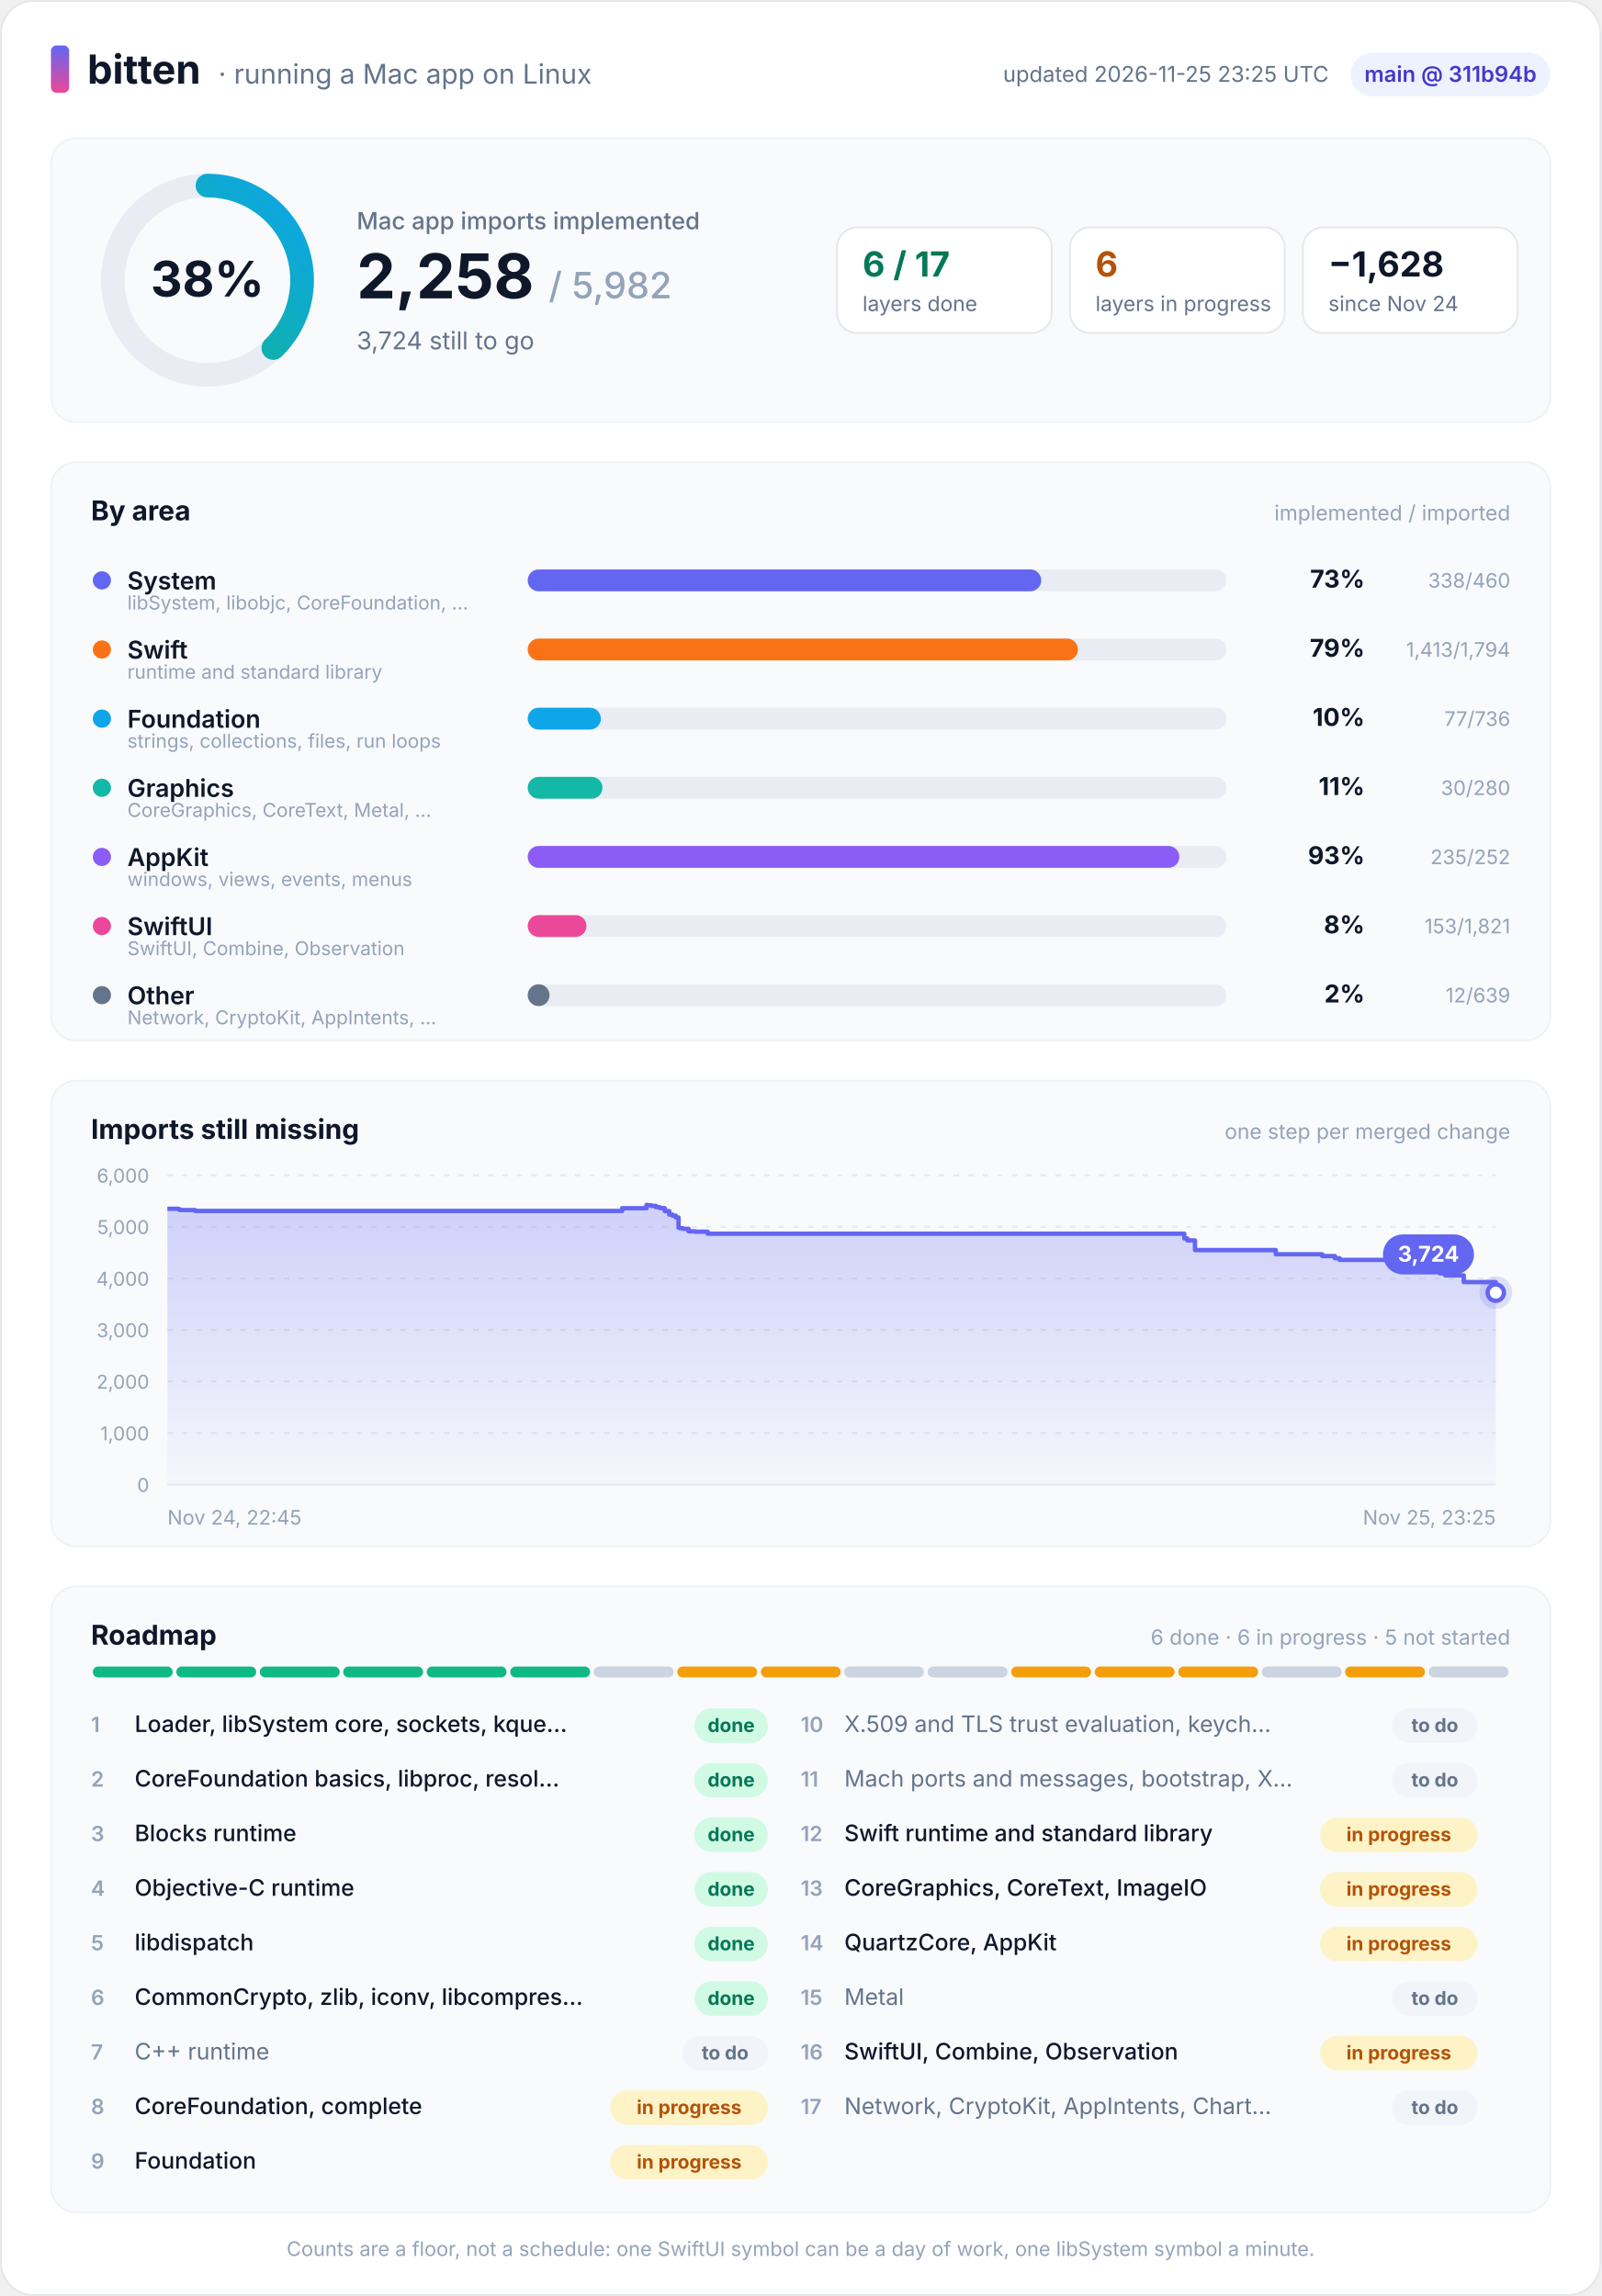
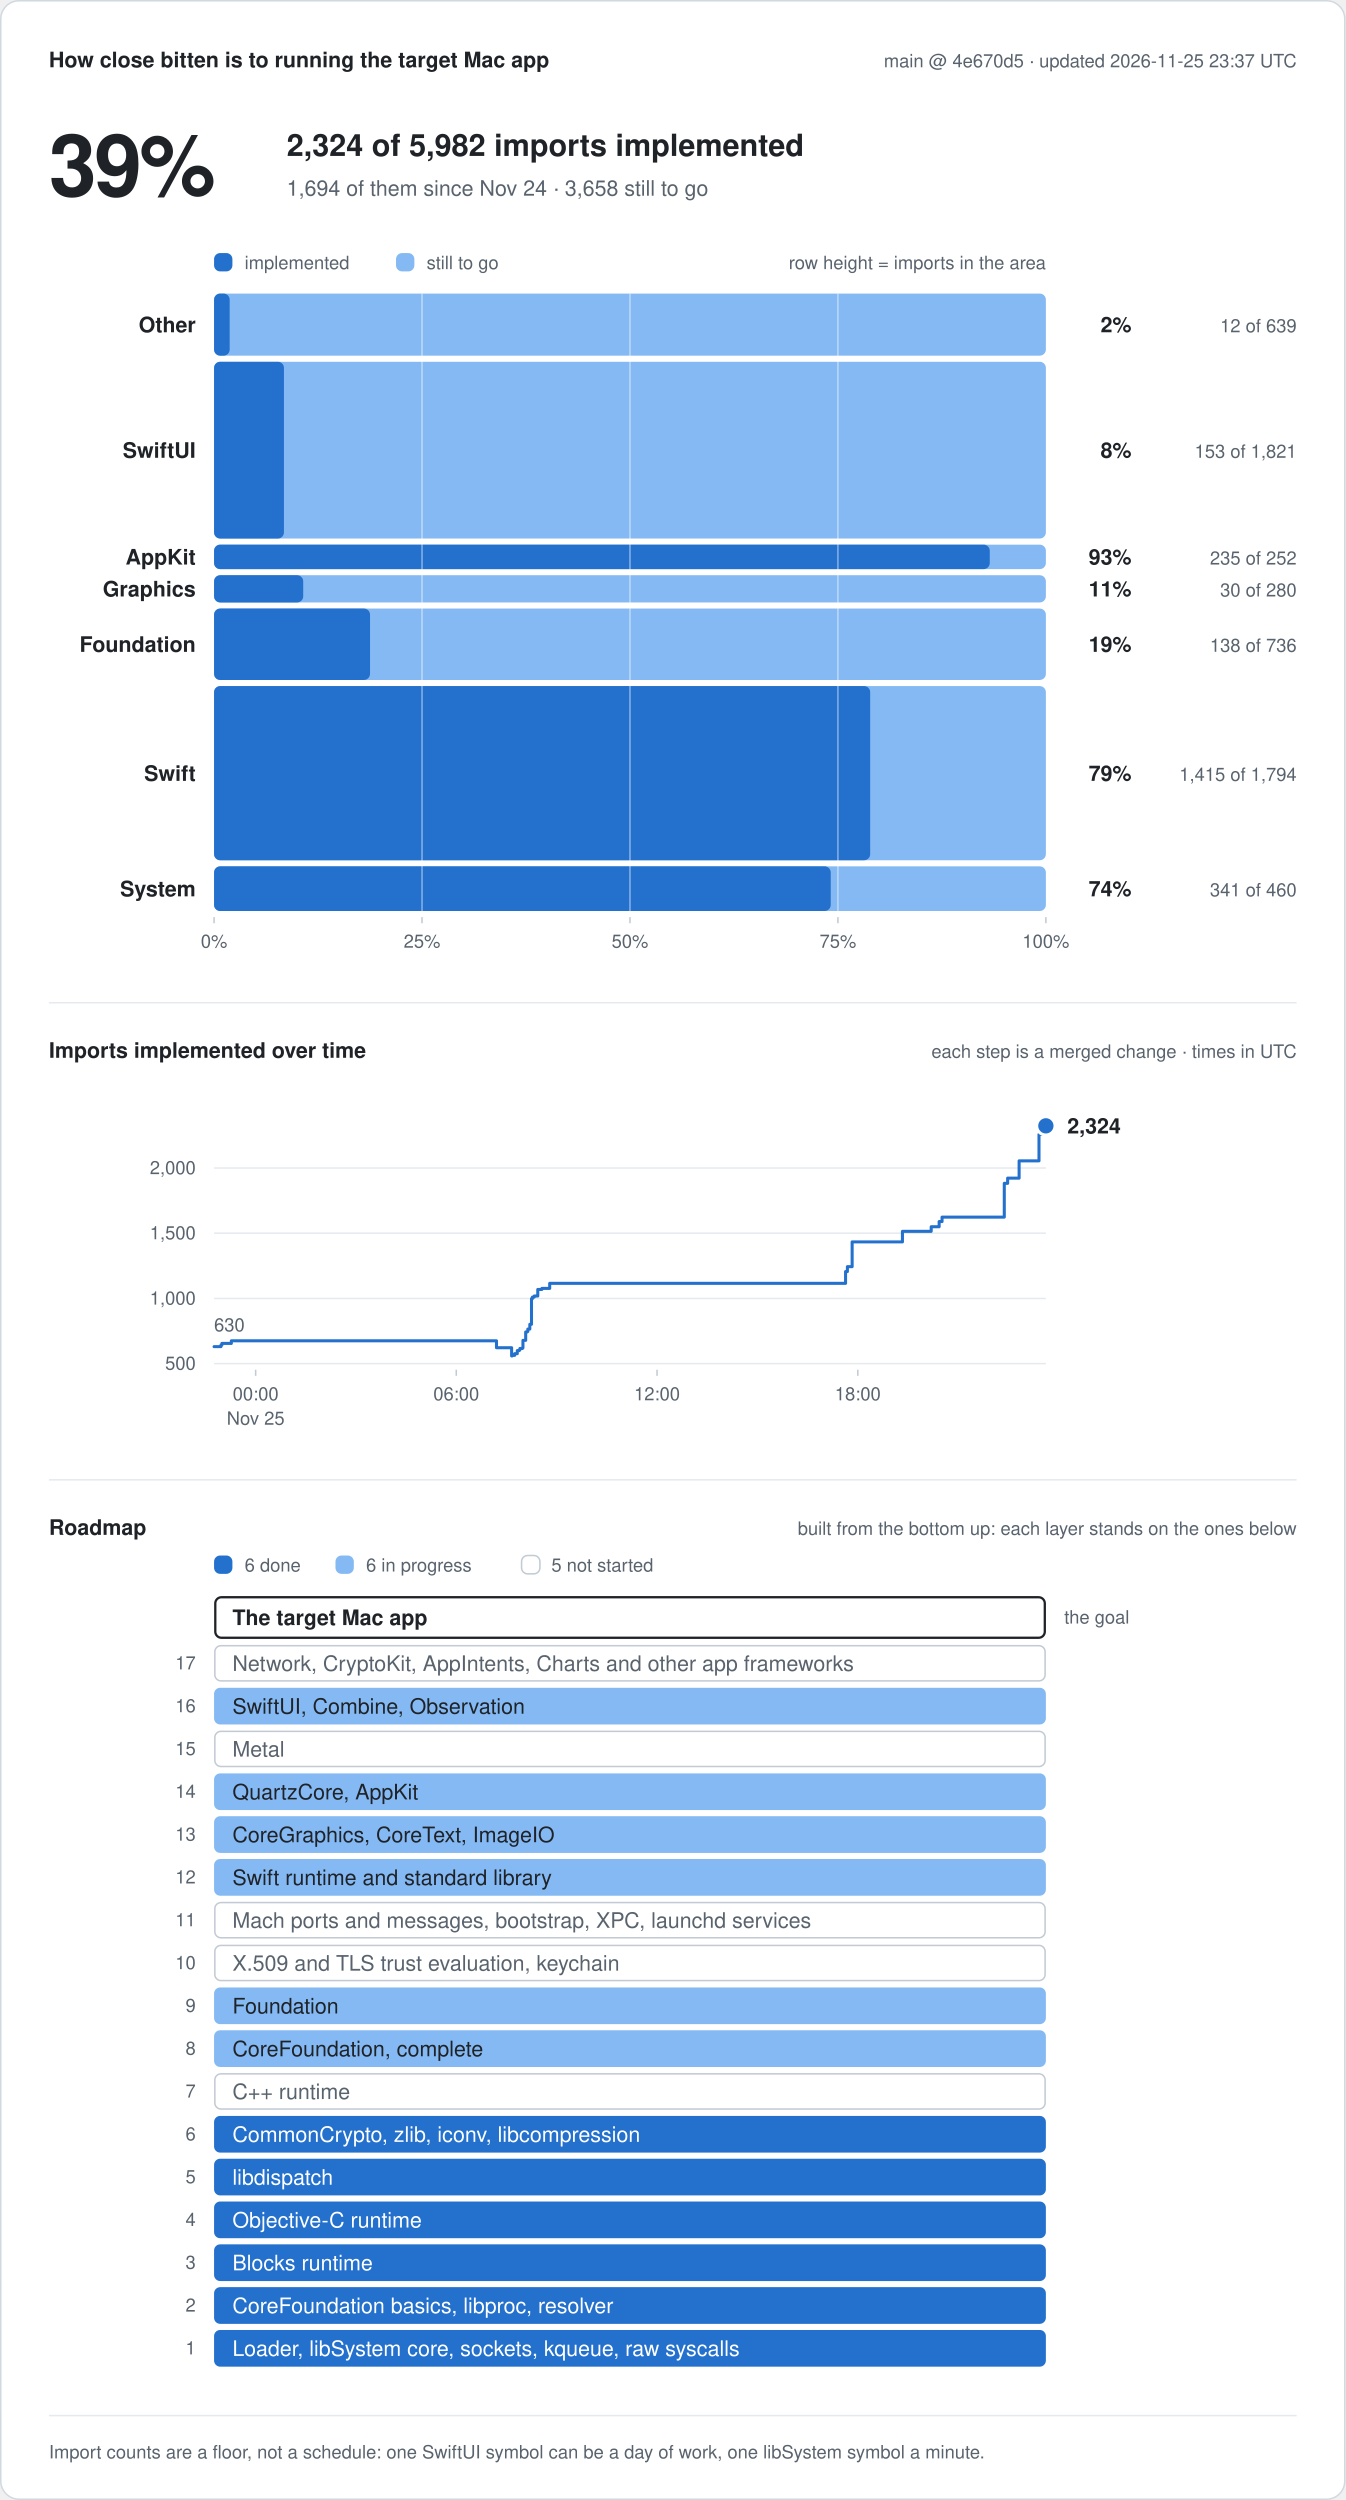
- <svg xmlns="http://www.w3.org/2000/svg" width="880" height="1262" viewBox="0 0 880 1262">
+ <svg xmlns="http://www.w3.org/2000/svg" width="880" height="1635" viewBox="0 0 880 1635" role="img" aria-labelledby="t d">
  <style>
-   .card  { fill: #ffffff; stroke: #e5e7eb; }
-   .panel { fill: #f8fafc; stroke: #eef2f6; }
-   .ink   { fill: #0f172a; }
-   .mute  { fill: #64748b; }
-   .soft  { fill: #94a3b8; }
-   .track { fill: #e9edf3; }
-   .grid  { stroke: #e5e7eb; }
-   .chip  { fill: #eef2ff; }
-   .chipt { fill: #4338ca; }
-   .ringtrack { stroke: #e9edf3; }
-   .halo  { fill: #ffffff; }
-   .done  { fill: #10b981; } .donet { fill: #047857; } .doneb { fill: #d1fae5; }
-   .part  { fill: #f59e0b; } .partt { fill: #b45309; } .partb { fill: #fef3c7; }
-   .todo  { fill: #cbd5e1; } .todot { fill: #64748b; } .todob { fill: #f1f5f9; }
+   text { font-family: system-ui, -apple-system, "Segoe UI", Helvetica, Arial, sans-serif; }
+   .hero { font-size: 56px; font-weight: 600; }
+   .title { font-size: 20px; font-weight: 600; }
+   .head { font-size: 14px; font-weight: 600; }
+   .body { font-size: 14px; font-weight: 400; }
+   .small { font-size: 12px; font-weight: 400; }
+   .hero { letter-spacing: -1.5px; }
+   .num { font-variant-numeric: tabular-nums; }
+   .card { fill: #ffffff; stroke: #d1d9e0; }
+   .ink { fill: #1f2328; }
+   .sec { fill: #59636e; }
+   .rule { stroke: #e6eaef; }
+   .axis { stroke: #c2cad3; }
+   .fill { fill: #2370cd; }
+   .track { fill: #84b9f3; }
+   .notch { stroke: #ffffff; stroke-opacity: 0.45; }
+   .line { stroke: #2370cd; fill: none; }
+   .on { fill: #ffffff; }
+   .dot { fill: #2370cd; stroke: #ffffff; }
+   .open { fill: #ffffff; stroke: #c2cad3; }
+   .goal { fill: #ffffff; stroke: #1f2328; }
  @media (prefers-color-scheme: dark) {
-     .card  { fill: #0d1117; stroke: #30363d; }
-     .panel { fill: #161b22; stroke: #21262d; }
-     .ink   { fill: #e6edf3; }
-     .mute  { fill: #9198a1; }
-     .soft  { fill: #6e7681; }
-     .track { fill: #21262d; }
-     .grid  { stroke: #21262d; }
-     .chip  { fill: #1f2447; }
-     .chipt { fill: #a5b4fc; }
-     .ringtrack { stroke: #21262d; }
-     .halo  { fill: #0d1117; }
-     .donet { fill: #34d399; } .doneb { fill: #0b3b2c; }
-     .partt { fill: #fbbf24; } .partb { fill: #3d2e0a; }
-     .todo  { fill: #484f58; } .todot { fill: #9198a1; } .todob { fill: #21262d; }
+     .card { fill: #0d1117; stroke: #3d444d; }
+     .ink { fill: #f0f6fc; }
+     .sec { fill: #9198a1; }
+     .rule { stroke: #262c36; }
+     .axis { stroke: #3d444d; }
+     .fill { fill: #338ced; }
+     .track { fill: #0f4a96; }
+     .notch { stroke: #0d1117; stroke-opacity: 0.45; }
+     .line { stroke: #338ced; fill: none; }
+     .on { fill: #0d1117; }
+     .dot { fill: #338ced; stroke: #0d1117; }
+     .open { fill: #0d1117; stroke: #3d444d; }
+     .goal { fill: #0d1117; stroke: #f0f6fc; }
  }
-   text { font-family: -apple-system, BlinkMacSystemFont, "Segoe UI", "Inter",
-          Helvetica, Arial, sans-serif; }
-   .num { font-variant-numeric: tabular-nums; }
</style>
-   <defs>
-     <linearGradient id="brand" x1="0" y1="0" x2="0" y2="1">
-       <stop offset="0" stop-color="#6366f1" />
-       <stop offset="1" stop-color="#ec4899" />
-     </linearGradient>
-     <linearGradient id="ring" x1="0" y1="0" x2="1" y2="1">
-       <stop offset="0" stop-color="#10b981" />
-       <stop offset="1" stop-color="#0ea5e9" />
-     </linearGradient>
-     <linearGradient id="area" x1="0" y1="0" x2="0" y2="1">
-       <stop offset="0" stop-color="#6366f1" stop-opacity="0.28" />
-       <stop offset="1" stop-color="#6366f1" stop-opacity="0.02" />
-     </linearGradient>
-   </defs>
-   <rect x="0.5" y="0.5" width="879" height="1261" rx="18" class="card" />
-   <rect x="28" y="25" width="10" height="26" rx="3" fill="url(#brand)" />
-   <text x="48.0" y="46.0" class="ink" font-size="22" font-weight="700" text-anchor="start">bitten</text>
-   <text x="120.0" y="46.0" class="mute" font-size="15" font-weight="400" text-anchor="start">· running a Mac app on Linux</text>
-   <rect x="742.2" y="29" width="109.8" height="24" rx="12" class="chip" />
-   <text x="797.1" y="45.0" class="chipt" font-size="12" font-weight="600" text-anchor="middle" font-family="ui-monospace, SFMono-Regular, Menlo, monospace">main @ 311b94b</text>
-   <text x="730.2" y="45.0" class="mute" font-size="12" font-weight="400" text-anchor="end">updated 2026-11-25 23:25 UTC</text>
-   <rect x="28" y="76" width="824" height="156" rx="14" class="panel" />
-   <circle cx="114" cy="154" r="52" fill="none" class="ringtrack" stroke-width="13" />
-   <circle cx="114" cy="154" r="52" fill="none" stroke="url(#ring)" stroke-width="13" stroke-linecap="round" stroke-dasharray="123.3 326.7" transform="rotate(-90 114 154)" />
-   <text x="114.0" y="163.0" class="ink" font-size="27" font-weight="750" text-anchor="middle">38%</text>
-   <text x="196.0" y="126.0" class="mute" font-size="13" font-weight="500" text-anchor="start">Mac app imports implemented</text>
-   <text x="196.0" y="164.0" class="ink num" font-size="34" font-weight="750" text-anchor="start">2,258 <tspan class="soft" font-size="20" font-weight="500">/ 5,982</tspan>
-   </text>
-   <text x="196.0" y="192.0" class="mute" font-size="13.5" font-weight="400" text-anchor="start">3,724 still to go</text>
-   <rect x="460" y="125" width="118" height="58" rx="11" class="card" />
-   <text x="474.0" y="152.0" class="donet num" font-size="19" font-weight="700" text-anchor="start">6 / 17</text>
-   <text x="474.0" y="171.0" class="mute" font-size="11.5" font-weight="400" text-anchor="start">layers done</text>
-   <rect x="588" y="125" width="118" height="58" rx="11" class="card" />
-   <text x="602.0" y="152.0" class="partt num" font-size="19" font-weight="700" text-anchor="start">6</text>
-   <text x="602.0" y="171.0" class="mute" font-size="11.5" font-weight="400" text-anchor="start">layers in progress</text>
-   <rect x="716" y="125" width="118" height="58" rx="11" class="card" />
-   <text x="730.0" y="152.0" class="ink num" font-size="19" font-weight="700" text-anchor="start">−1,628</text>
-   <text x="730.0" y="171.0" class="mute" font-size="11.5" font-weight="400" text-anchor="start">since Nov 24</text>
-   <rect x="28" y="254" width="824" height="318" rx="14" class="panel" />
-   <text x="50.0" y="286.0" class="ink" font-size="15" font-weight="650" text-anchor="start">By area</text>
-   <text x="830.0" y="286.0" class="soft" font-size="11.5" font-weight="400" text-anchor="end">implemented / imported</text>
-   <circle cx="56" cy="319" r="5" fill="#6366f1" />
-   <text x="70.0" y="319.0" class="ink" font-size="13.5" font-weight="600" text-anchor="start" dominant-baseline="middle">System</text>
-   <text x="70.0" y="335.0" class="soft" font-size="10.5" font-weight="400" text-anchor="start">libSystem, libobjc, CoreFoundation, ...</text>
-   <rect x="290" y="313" width="384" height="12" rx="6" class="track" />
-   <rect x="290" y="313" width="282.2" height="12" rx="6" fill="#6366f1" />
-   <text x="750.0" y="323.0" class="ink num" font-size="13.5" font-weight="700" text-anchor="end">73%</text>
-   <text x="830.0" y="323.0" class="soft num" font-size="11" font-weight="400" text-anchor="end">338/460</text>
-   <circle cx="56" cy="357" r="5" fill="#f97316" />
-   <text x="70.0" y="357.0" class="ink" font-size="13.5" font-weight="600" text-anchor="start" dominant-baseline="middle">Swift</text>
-   <text x="70.0" y="373.0" class="soft" font-size="10.5" font-weight="400" text-anchor="start">runtime and standard library</text>
-   <rect x="290" y="351" width="384" height="12" rx="6" class="track" />
-   <rect x="290" y="351" width="302.4" height="12" rx="6" fill="#f97316" />
-   <text x="750.0" y="361.0" class="ink num" font-size="13.5" font-weight="700" text-anchor="end">79%</text>
-   <text x="830.0" y="361.0" class="soft num" font-size="11" font-weight="400" text-anchor="end">1,413/1,794</text>
-   <circle cx="56" cy="395" r="5" fill="#0ea5e9" />
-   <text x="70.0" y="395.0" class="ink" font-size="13.5" font-weight="600" text-anchor="start" dominant-baseline="middle">Foundation</text>
-   <text x="70.0" y="411.0" class="soft" font-size="10.5" font-weight="400" text-anchor="start">strings, collections, files, run loops</text>
-   <rect x="290" y="389" width="384" height="12" rx="6" class="track" />
-   <rect x="290" y="389" width="40.2" height="12" rx="6" fill="#0ea5e9" />
-   <text x="750.0" y="399.0" class="ink num" font-size="13.5" font-weight="700" text-anchor="end">10%</text>
-   <text x="830.0" y="399.0" class="soft num" font-size="11" font-weight="400" text-anchor="end">77/736</text>
-   <circle cx="56" cy="433" r="5" fill="#14b8a6" />
-   <text x="70.0" y="433.0" class="ink" font-size="13.5" font-weight="600" text-anchor="start" dominant-baseline="middle">Graphics</text>
-   <text x="70.0" y="449.0" class="soft" font-size="10.5" font-weight="400" text-anchor="start">CoreGraphics, CoreText, Metal, ...</text>
-   <rect x="290" y="427" width="384" height="12" rx="6" class="track" />
-   <rect x="290" y="427" width="41.1" height="12" rx="6" fill="#14b8a6" />
-   <text x="750.0" y="437.0" class="ink num" font-size="13.5" font-weight="700" text-anchor="end">11%</text>
-   <text x="830.0" y="437.0" class="soft num" font-size="11" font-weight="400" text-anchor="end">30/280</text>
-   <circle cx="56" cy="471" r="5" fill="#8b5cf6" />
-   <text x="70.0" y="471.0" class="ink" font-size="13.5" font-weight="600" text-anchor="start" dominant-baseline="middle">AppKit</text>
-   <text x="70.0" y="487.0" class="soft" font-size="10.5" font-weight="400" text-anchor="start">windows, views, events, menus</text>
-   <rect x="290" y="465" width="384" height="12" rx="6" class="track" />
-   <rect x="290" y="465" width="358.1" height="12" rx="6" fill="#8b5cf6" />
-   <text x="750.0" y="475.0" class="ink num" font-size="13.5" font-weight="700" text-anchor="end">93%</text>
-   <text x="830.0" y="475.0" class="soft num" font-size="11" font-weight="400" text-anchor="end">235/252</text>
-   <circle cx="56" cy="509" r="5" fill="#ec4899" />
-   <text x="70.0" y="509.0" class="ink" font-size="13.5" font-weight="600" text-anchor="start" dominant-baseline="middle">SwiftUI</text>
-   <text x="70.0" y="525.0" class="soft" font-size="10.5" font-weight="400" text-anchor="start">SwiftUI, Combine, Observation</text>
-   <rect x="290" y="503" width="384" height="12" rx="6" class="track" />
-   <rect x="290" y="503" width="32.3" height="12" rx="6" fill="#ec4899" />
-   <text x="750.0" y="513.0" class="ink num" font-size="13.5" font-weight="700" text-anchor="end">8%</text>
-   <text x="830.0" y="513.0" class="soft num" font-size="11" font-weight="400" text-anchor="end">153/1,821</text>
-   <circle cx="56" cy="547" r="5" fill="#64748b" />
-   <text x="70.0" y="547.0" class="ink" font-size="13.5" font-weight="600" text-anchor="start" dominant-baseline="middle">Other</text>
-   <text x="70.0" y="563.0" class="soft" font-size="10.5" font-weight="400" text-anchor="start">Network, CryptoKit, AppIntents, ...</text>
-   <rect x="290" y="541" width="384" height="12" rx="6" class="track" />
-   <rect x="290" y="541" width="12.0" height="12" rx="6" fill="#64748b" />
-   <text x="750.0" y="551.0" class="ink num" font-size="13.5" font-weight="700" text-anchor="end">2%</text>
-   <text x="830.0" y="551.0" class="soft num" font-size="11" font-weight="400" text-anchor="end">12/639</text>
-   <rect x="28" y="594" width="824" height="256" rx="14" class="panel" />
-   <text x="50.0" y="626.0" class="ink" font-size="15" font-weight="650" text-anchor="start">Imports still missing</text>
-   <text x="830.0" y="626.0" class="soft" font-size="11.5" font-weight="400" text-anchor="end">one step per merged change</text>
-   <line x1="92" y1="816.0" x2="822" y2="816.0" class="grid" stroke-width="1" />
-   <text x="82.0" y="820.0" class="soft num" font-size="10.5" font-weight="400" text-anchor="end">0</text>
-   <line x1="92" y1="787.7" x2="822" y2="787.7" class="grid" stroke-width="1" stroke-dasharray="3 5" />
-   <text x="82.0" y="791.7" class="soft num" font-size="10.5" font-weight="400" text-anchor="end">1,000</text>
-   <line x1="92" y1="759.3" x2="822" y2="759.3" class="grid" stroke-width="1" stroke-dasharray="3 5" />
-   <text x="82.0" y="763.3" class="soft num" font-size="10.5" font-weight="400" text-anchor="end">2,000</text>
-   <line x1="92" y1="731.0" x2="822" y2="731.0" class="grid" stroke-width="1" stroke-dasharray="3 5" />
-   <text x="82.0" y="735.0" class="soft num" font-size="10.5" font-weight="400" text-anchor="end">3,000</text>
-   <line x1="92" y1="702.7" x2="822" y2="702.7" class="grid" stroke-width="1" stroke-dasharray="3 5" />
-   <text x="82.0" y="706.7" class="soft num" font-size="10.5" font-weight="400" text-anchor="end">4,000</text>
-   <line x1="92" y1="674.3" x2="822" y2="674.3" class="grid" stroke-width="1" stroke-dasharray="3 5" />
-   <text x="82.0" y="678.3" class="soft num" font-size="10.5" font-weight="400" text-anchor="end">5,000</text>
-   <line x1="92" y1="646.0" x2="822" y2="646.0" class="grid" stroke-width="1" stroke-dasharray="3 5" />
-   <text x="82.0" y="650.0" class="soft num" font-size="10.5" font-weight="400" text-anchor="end">6,000</text>
-   <path d="M92.0 664.4 H98.0 V664.7 H98.9 V665.1 H107.2 V665.6 H341.9 V664.1 H355.3 V662.3 H355.8 V662.5 H358.0 V662.8 H360.4 V663.5 H362.1 V663.6 H362.7 V664.0 H365.0 V664.1 H365.3 V665.7 H367.8 V667.6 H369.2 V667.6 H369.6 V668.2 H371.4 V669.2 H372.9 V674.8 H373.7 V675.1 H375.3 V675.4 H378.4 V676.8 H382.1 V677.0 H388.9 V678.1 H650.8 V680.7 H652.5 V681.8 H656.7 V687.1 H701.1 V689.4 H726.6 V690.4 H733.6 V691.6 H736.2 V692.5 H791.2 V699.9 H794.2 V701.0 H804.4 V704.7 H804.8 V704.7 H822.0 V710.5 V816.0 H92.0 Z" fill="url(#area)" />
-   <path d="M92.0 664.4 H98.0 V664.7 H98.9 V665.1 H107.2 V665.6 H341.9 V664.1 H355.3 V662.3 H355.8 V662.5 H358.0 V662.8 H360.4 V663.5 H362.1 V663.6 H362.7 V664.0 H365.0 V664.1 H365.3 V665.7 H367.8 V667.6 H369.2 V667.6 H369.6 V668.2 H371.4 V669.2 H372.9 V674.8 H373.7 V675.1 H375.3 V675.4 H378.4 V676.8 H382.1 V677.0 H388.9 V678.1 H650.8 V680.7 H652.5 V681.8 H656.7 V687.1 H701.1 V689.4 H726.6 V690.4 H733.6 V691.6 H736.2 V692.5 H791.2 V699.9 H794.2 V701.0 H804.4 V704.7 H804.8 V704.7 H822.0 V710.5" fill="none" stroke="#6366f1" stroke-width="2.4" stroke-linejoin="round" />
-   <circle cx="822.0" cy="710.5" r="9" fill="#6366f1" opacity="0.18" />
-   <circle cx="822.0" cy="710.5" r="4.5" class="halo" stroke="#6366f1" stroke-width="2.4" />
-   <rect x="760.0" y="678.5" width="50.0" height="22" rx="11" fill="#6366f1" />
-   <text x="785.0" y="693.5" class="" font-size="12" font-weight="700" text-anchor="middle" fill="#ffffff" style="fill:#fff">3,724</text>
-   <text x="92.0" y="838.0" class="soft" font-size="11" font-weight="400" text-anchor="start">Nov 24, 22:45</text>
-   <text x="822.0" y="838.0" class="soft" font-size="11" font-weight="400" text-anchor="end">Nov 25, 23:25</text>
-   <rect x="28" y="872" width="824" height="344" rx="14" class="panel" />
-   <text x="50.0" y="904.0" class="ink" font-size="15" font-weight="650" text-anchor="start">Roadmap</text>
-   <text x="830.0" y="904.0" class="soft" font-size="11.5" font-weight="400" text-anchor="end">6 done · 6 in progress · 5 not started</text>
-   <rect x="51.0" y="916" width="43.9" height="6" rx="3" class="done" />
-   <rect x="96.9" y="916" width="43.9" height="6" rx="3" class="done" />
-   <rect x="142.8" y="916" width="43.9" height="6" rx="3" class="done" />
-   <rect x="188.6" y="916" width="43.9" height="6" rx="3" class="done" />
-   <rect x="234.5" y="916" width="43.9" height="6" rx="3" class="done" />
-   <rect x="280.4" y="916" width="43.9" height="6" rx="3" class="done" />
-   <rect x="326.3" y="916" width="43.9" height="6" rx="3" class="todo" />
-   <rect x="372.2" y="916" width="43.9" height="6" rx="3" class="part" />
-   <rect x="418.1" y="916" width="43.9" height="6" rx="3" class="part" />
-   <rect x="463.9" y="916" width="43.9" height="6" rx="3" class="todo" />
-   <rect x="509.8" y="916" width="43.9" height="6" rx="3" class="todo" />
-   <rect x="555.7" y="916" width="43.9" height="6" rx="3" class="part" />
-   <rect x="601.6" y="916" width="43.9" height="6" rx="3" class="part" />
-   <rect x="647.5" y="916" width="43.9" height="6" rx="3" class="part" />
-   <rect x="693.4" y="916" width="43.9" height="6" rx="3" class="todo" />
-   <rect x="739.2" y="916" width="43.9" height="6" rx="3" class="part" />
-   <rect x="785.1" y="916" width="43.9" height="6" rx="3" class="todo" />
-   <text x="50.0" y="952.0" class="soft num" font-size="11.5" font-weight="600" text-anchor="start"> 1</text>
-   <text x="74.0" y="952.0" class="ink" font-size="12.5" font-weight="500" text-anchor="start">Loader, libSystem core, sockets, kque…</text>
-   <rect x="381.6" y="939" width="40.4" height="19" rx="9.5" class="doneb" />
-   <text x="401.8" y="952.0" class="donet" font-size="10.5" font-weight="650" text-anchor="middle">done</text>
-   <text x="50.0" y="982.0" class="soft num" font-size="11.5" font-weight="600" text-anchor="start"> 2</text>
-   <text x="74.0" y="982.0" class="ink" font-size="12.5" font-weight="500" text-anchor="start">CoreFoundation basics, libproc, resol…</text>
-   <rect x="381.6" y="969" width="40.4" height="19" rx="9.5" class="doneb" />
-   <text x="401.8" y="982.0" class="donet" font-size="10.5" font-weight="650" text-anchor="middle">done</text>
-   <text x="50.0" y="1012.0" class="soft num" font-size="11.5" font-weight="600" text-anchor="start"> 3</text>
-   <text x="74.0" y="1012.0" class="ink" font-size="12.5" font-weight="500" text-anchor="start">Blocks runtime</text>
-   <rect x="381.6" y="999" width="40.4" height="19" rx="9.5" class="doneb" />
-   <text x="401.8" y="1012.0" class="donet" font-size="10.5" font-weight="650" text-anchor="middle">done</text>
-   <text x="50.0" y="1042.0" class="soft num" font-size="11.5" font-weight="600" text-anchor="start"> 4</text>
-   <text x="74.0" y="1042.0" class="ink" font-size="12.5" font-weight="500" text-anchor="start">Objective-C runtime</text>
-   <rect x="381.6" y="1029" width="40.4" height="19" rx="9.5" class="doneb" />
-   <text x="401.8" y="1042.0" class="donet" font-size="10.5" font-weight="650" text-anchor="middle">done</text>
-   <text x="50.0" y="1072.0" class="soft num" font-size="11.5" font-weight="600" text-anchor="start"> 5</text>
-   <text x="74.0" y="1072.0" class="ink" font-size="12.5" font-weight="500" text-anchor="start">libdispatch</text>
-   <rect x="381.6" y="1059" width="40.4" height="19" rx="9.5" class="doneb" />
-   <text x="401.8" y="1072.0" class="donet" font-size="10.5" font-weight="650" text-anchor="middle">done</text>
-   <text x="50.0" y="1102.0" class="soft num" font-size="11.5" font-weight="600" text-anchor="start"> 6</text>
-   <text x="74.0" y="1102.0" class="ink" font-size="12.5" font-weight="500" text-anchor="start">CommonCrypto, zlib, iconv, libcompres…</text>
-   <rect x="381.6" y="1089" width="40.4" height="19" rx="9.5" class="doneb" />
-   <text x="401.8" y="1102.0" class="donet" font-size="10.5" font-weight="650" text-anchor="middle">done</text>
-   <text x="50.0" y="1132.0" class="soft num" font-size="11.5" font-weight="600" text-anchor="start"> 7</text>
-   <text x="74.0" y="1132.0" class="mute" font-size="12.5" font-weight="400" text-anchor="start">C++ runtime</text>
-   <rect x="375.0" y="1119" width="47.0" height="19" rx="9.5" class="todob" />
-   <text x="398.5" y="1132.0" class="todot" font-size="10.5" font-weight="650" text-anchor="middle">to do</text>
-   <text x="50.0" y="1162.0" class="soft num" font-size="11.5" font-weight="600" text-anchor="start"> 8</text>
-   <text x="74.0" y="1162.0" class="ink" font-size="12.5" font-weight="500" text-anchor="start">CoreFoundation, complete</text>
-   <rect x="335.4" y="1149" width="86.6" height="19" rx="9.5" class="partb" />
-   <text x="378.7" y="1162.0" class="partt" font-size="10.5" font-weight="650" text-anchor="middle">in progress</text>
-   <text x="50.0" y="1192.0" class="soft num" font-size="11.5" font-weight="600" text-anchor="start"> 9</text>
-   <text x="74.0" y="1192.0" class="ink" font-size="12.5" font-weight="500" text-anchor="start">Foundation</text>
-   <rect x="335.4" y="1179" width="86.6" height="19" rx="9.5" class="partb" />
-   <text x="378.7" y="1192.0" class="partt" font-size="10.5" font-weight="650" text-anchor="middle">in progress</text>
-   <text x="440.0" y="952.0" class="soft num" font-size="11.5" font-weight="600" text-anchor="start">10</text>
-   <text x="464.0" y="952.0" class="mute" font-size="12.5" font-weight="400" text-anchor="start">X.509 and TLS trust evaluation, keych…</text>
-   <rect x="765.0" y="939" width="47.0" height="19" rx="9.5" class="todob" />
-   <text x="788.5" y="952.0" class="todot" font-size="10.5" font-weight="650" text-anchor="middle">to do</text>
-   <text x="440.0" y="982.0" class="soft num" font-size="11.5" font-weight="600" text-anchor="start">11</text>
-   <text x="464.0" y="982.0" class="mute" font-size="12.5" font-weight="400" text-anchor="start">Mach ports and messages, bootstrap, X…</text>
-   <rect x="765.0" y="969" width="47.0" height="19" rx="9.5" class="todob" />
-   <text x="788.5" y="982.0" class="todot" font-size="10.5" font-weight="650" text-anchor="middle">to do</text>
-   <text x="440.0" y="1012.0" class="soft num" font-size="11.5" font-weight="600" text-anchor="start">12</text>
-   <text x="464.0" y="1012.0" class="ink" font-size="12.5" font-weight="500" text-anchor="start">Swift runtime and standard library</text>
-   <rect x="725.4" y="999" width="86.6" height="19" rx="9.5" class="partb" />
-   <text x="768.7" y="1012.0" class="partt" font-size="10.5" font-weight="650" text-anchor="middle">in progress</text>
-   <text x="440.0" y="1042.0" class="soft num" font-size="11.5" font-weight="600" text-anchor="start">13</text>
-   <text x="464.0" y="1042.0" class="ink" font-size="12.5" font-weight="500" text-anchor="start">CoreGraphics, CoreText, ImageIO</text>
-   <rect x="725.4" y="1029" width="86.6" height="19" rx="9.5" class="partb" />
-   <text x="768.7" y="1042.0" class="partt" font-size="10.5" font-weight="650" text-anchor="middle">in progress</text>
-   <text x="440.0" y="1072.0" class="soft num" font-size="11.5" font-weight="600" text-anchor="start">14</text>
-   <text x="464.0" y="1072.0" class="ink" font-size="12.5" font-weight="500" text-anchor="start">QuartzCore, AppKit</text>
-   <rect x="725.4" y="1059" width="86.6" height="19" rx="9.5" class="partb" />
-   <text x="768.7" y="1072.0" class="partt" font-size="10.5" font-weight="650" text-anchor="middle">in progress</text>
-   <text x="440.0" y="1102.0" class="soft num" font-size="11.5" font-weight="600" text-anchor="start">15</text>
-   <text x="464.0" y="1102.0" class="mute" font-size="12.5" font-weight="400" text-anchor="start">Metal</text>
-   <rect x="765.0" y="1089" width="47.0" height="19" rx="9.5" class="todob" />
-   <text x="788.5" y="1102.0" class="todot" font-size="10.5" font-weight="650" text-anchor="middle">to do</text>
-   <text x="440.0" y="1132.0" class="soft num" font-size="11.5" font-weight="600" text-anchor="start">16</text>
-   <text x="464.0" y="1132.0" class="ink" font-size="12.5" font-weight="500" text-anchor="start">SwiftUI, Combine, Observation</text>
-   <rect x="725.4" y="1119" width="86.6" height="19" rx="9.5" class="partb" />
-   <text x="768.7" y="1132.0" class="partt" font-size="10.5" font-weight="650" text-anchor="middle">in progress</text>
-   <text x="440.0" y="1162.0" class="soft num" font-size="11.5" font-weight="600" text-anchor="start">17</text>
-   <text x="464.0" y="1162.0" class="mute" font-size="12.5" font-weight="400" text-anchor="start">Network, CryptoKit, AppIntents, Chart…</text>
-   <rect x="765.0" y="1149" width="47.0" height="19" rx="9.5" class="todob" />
-   <text x="788.5" y="1162.0" class="todot" font-size="10.5" font-weight="650" text-anchor="middle">to do</text>
-   <text x="440.0" y="1240.0" class="soft" font-size="11" font-weight="400" text-anchor="middle">Counts are a floor, not a schedule: one SwiftUI symbol can be a day of work, one libSystem symbol a minute.</text>
+   <rect x="0.5" y="0.5" width="879" height="1634" rx="12" class="card" />
+   <text x="32.0" y="44.0" class="head ink">How close bitten is to running the target Mac app</text>
+   <text x="848.0" y="44.0" class="small sec" text-anchor="end">main @ 4e670d5 · updated 2026-11-25 23:37 UTC</text>
+   <text x="32.0" y="128.0" class="hero ink">39%</text>
+   <text x="187.5" y="102.0" class="title ink">2,324 of 5,982 imports implemented</text>
+   <text x="187.5" y="128.0" class="body sec">1,694 of them since Nov 24 · 3,658 still to go</text>
+   <rect x="140.0" y="165.5" width="12.0" height="12.0" rx="4.0" class="fill" />
+   <text x="160.0" y="176.0" class="small sec">implemented</text>
+   <rect x="259.0" y="165.5" width="12.0" height="12.0" rx="4.0" class="track" />
+   <text x="279.0" y="176.0" class="small sec">still to go</text>
+   <text x="684.0" y="176.0" class="small sec" text-anchor="end">row height = imports in the area</text>
+   <rect x="140.0" y="192.0" width="544.0" height="40.6" rx="4.0" class="track" />
+   <rect x="140.0" y="192.0" width="10.2" height="40.6" rx="4.0" class="fill" />
+   <text x="128.0" y="217.3" class="head ink" text-anchor="end">Other</text>
+   <text x="740.0" y="217.3" class="head ink num" text-anchor="end">2%</text>
+   <text x="848.0" y="217.3" class="small sec num" text-anchor="end">12 of 639</text>
+   <rect x="140.0" y="236.6" width="544.0" height="115.6" rx="4.0" class="track" />
+   <rect x="140.0" y="236.6" width="45.7" height="115.6" rx="4.0" class="fill" />
+   <text x="128.0" y="299.4" class="head ink" text-anchor="end">SwiftUI</text>
+   <text x="740.0" y="299.4" class="head ink num" text-anchor="end">8%</text>
+   <text x="848.0" y="299.4" class="small sec num" text-anchor="end">153 of 1,821</text>
+   <rect x="140.0" y="356.2" width="544.0" height="16.0" rx="4.0" class="track" />
+   <rect x="140.0" y="356.2" width="507.3" height="16.0" rx="4.0" class="fill" />
+   <text x="128.0" y="369.2" class="head ink" text-anchor="end">AppKit</text>
+   <text x="740.0" y="369.2" class="head ink num" text-anchor="end">93%</text>
+   <text x="848.0" y="369.2" class="small sec num" text-anchor="end">235 of 252</text>
+   <rect x="140.0" y="376.2" width="544.0" height="17.8" rx="4.0" class="track" />
+   <rect x="140.0" y="376.2" width="58.3" height="17.8" rx="4.0" class="fill" />
+   <text x="128.0" y="390.1" class="head ink" text-anchor="end">Graphics</text>
+   <text x="740.0" y="390.1" class="head ink num" text-anchor="end">11%</text>
+   <text x="848.0" y="390.1" class="small sec num" text-anchor="end">30 of 280</text>
+   <rect x="140.0" y="398.0" width="544.0" height="46.7" rx="4.0" class="track" />
+   <rect x="140.0" y="398.0" width="102.0" height="46.7" rx="4.0" class="fill" />
+   <text x="128.0" y="426.3" class="head ink" text-anchor="end">Foundation</text>
+   <text x="740.0" y="426.3" class="head ink num" text-anchor="end">19%</text>
+   <text x="848.0" y="426.3" class="small sec num" text-anchor="end">138 of 736</text>
+   <rect x="140.0" y="448.7" width="544.0" height="113.9" rx="4.0" class="track" />
+   <rect x="140.0" y="448.7" width="429.1" height="113.9" rx="4.0" class="fill" />
+   <text x="128.0" y="510.7" class="head ink" text-anchor="end">Swift</text>
+   <text x="740.0" y="510.7" class="head ink num" text-anchor="end">79%</text>
+   <text x="848.0" y="510.7" class="small sec num" text-anchor="end">1,415 of 1,794</text>
+   <rect x="140.0" y="566.6" width="544.0" height="29.2" rx="4.0" class="track" />
+   <rect x="140.0" y="566.6" width="403.3" height="29.2" rx="4.0" class="fill" />
+   <text x="128.0" y="586.2" class="head ink" text-anchor="end">System</text>
+   <text x="740.0" y="586.2" class="head ink num" text-anchor="end">74%</text>
+   <text x="848.0" y="586.2" class="small sec num" text-anchor="end">341 of 460</text>
+   <line x1="140.0" y1="599.8" x2="140.0" y2="603.8" class="axis" />
+   <text x="140.0" y="619.8" class="small sec num" text-anchor="middle">0%</text>
+   <line x1="276.0" y1="192.0" x2="276.0" y2="595.8" class="notch" />
+   <line x1="276.0" y1="599.8" x2="276.0" y2="603.8" class="axis" />
+   <text x="276.0" y="619.8" class="small sec num" text-anchor="middle">25%</text>
+   <line x1="412.0" y1="192.0" x2="412.0" y2="595.8" class="notch" />
+   <line x1="412.0" y1="599.8" x2="412.0" y2="603.8" class="axis" />
+   <text x="412.0" y="619.8" class="small sec num" text-anchor="middle">50%</text>
+   <line x1="548.0" y1="192.0" x2="548.0" y2="595.8" class="notch" />
+   <line x1="548.0" y1="599.8" x2="548.0" y2="603.8" class="axis" />
+   <text x="548.0" y="619.8" class="small sec num" text-anchor="middle">75%</text>
+   <line x1="684.0" y1="599.8" x2="684.0" y2="603.8" class="axis" />
+   <text x="684.0" y="619.8" class="small sec num" text-anchor="middle">100%</text>
+   <line x1="32.0" y1="655.8" x2="848.0" y2="655.8" class="rule" />
+   <text x="32.0" y="691.8" class="head ink">Imports implemented over time</text>
+   <text x="848.0" y="691.8" class="small sec" text-anchor="end">each step is a merged change · times in UTC</text>
+   <line x1="140.0" y1="891.8" x2="684.0" y2="891.8" class="rule" />
+   <text x="128.0" y="895.8" class="small sec num" text-anchor="end">500</text>
+   <line x1="140.0" y1="849.2" x2="684.0" y2="849.2" class="rule" />
+   <text x="128.0" y="853.2" class="small sec num" text-anchor="end">1,000</text>
+   <line x1="140.0" y1="806.5" x2="684.0" y2="806.5" class="rule" />
+   <text x="128.0" y="810.5" class="small sec num" text-anchor="end">1,500</text>
+   <line x1="140.0" y1="763.9" x2="684.0" y2="763.9" class="rule" />
+   <text x="128.0" y="767.9" class="small sec num" text-anchor="end">2,000</text>
+   <line x1="167.2" y1="895.8" x2="167.2" y2="899.8" class="axis" />
+   <text x="167.2" y="915.8" class="small sec num" text-anchor="middle">00:00</text>
+   <text x="167.2" y="931.8" class="small sec" text-anchor="middle">Nov 25</text>
+   <line x1="298.4" y1="895.8" x2="298.4" y2="899.8" class="axis" />
+   <text x="298.4" y="915.8" class="small sec num" text-anchor="middle">06:00</text>
+   <line x1="429.7" y1="895.8" x2="429.7" y2="899.8" class="axis" />
+   <text x="429.7" y="915.8" class="small sec num" text-anchor="middle">12:00</text>
+   <line x1="561.0" y1="895.8" x2="561.0" y2="899.8" class="axis" />
+   <text x="561.0" y="915.8" class="small sec num" text-anchor="middle">18:00</text>
+   <path d="M140.0 880.7 H144.5 V879.7 H145.1 V878.6 H151.3 V876.9 H324.7 V881.4 H334.6 V886.8 H334.9 V886.4 H336.6 V885.3 H338.3 V883.3 H339.6 V882.9 H340.0 V881.9 H341.7 V881.5 H342.0 V876.6 H343.8 V871.1 H344.8 V870.8 H345.2 V869.2 H346.5 V866.1 H347.6 V849.3 H348.2 V848.3 H349.4 V847.6 H351.7 V843.3 H354.4 V842.6 H359.5 V839.3 H553.0 V831.6 H554.2 V828.4 H557.3 V812.2 H590.2 V805.3 H609.0 V802.3 H614.2 V798.9 H616.1 V796.0 H656.8 V773.9 H659.0 V770.5 H666.5 V759.2 H666.8 V759.2 H679.5 V741.9 H684.0 V736.3" stroke-width="2" stroke-linejoin="round" stroke-linecap="round" class="line" />
+   <text x="140.0" y="870.7" class="small sec num">630</text>
+   <circle cx="684.0" cy="736.3" r="6" stroke-width="2" class="dot" />
+   <text x="698.0" y="741.3" class="head ink num">2,324</text>
+   <line x1="32.0" y1="967.8" x2="848.0" y2="967.8" class="rule" />
+   <text x="32.0" y="1003.8" class="head ink">Roadmap</text>
+   <text x="848.0" y="1003.8" class="small sec" text-anchor="end">built from the bottom up: each layer stands on the ones below</text>
+   <rect x="140.0" y="1017.3" width="12.0" height="12.0" rx="4.0" class="fill" />
+   <text x="160.0" y="1027.8" class="small sec">6 done</text>
+   <rect x="219.4" y="1017.3" width="12.0" height="12.0" rx="4.0" class="track" />
+   <text x="239.4" y="1027.8" class="small sec">6 in progress</text>
+   <rect x="341.1" y="1017.3" width="12.0" height="12.0" rx="4.0" class="open" />
+   <text x="360.6" y="1027.8" class="small sec">5 not started</text>
+   <rect x="140.8" y="1044.6" width="542.5" height="26.5" rx="4.0" class="goal" stroke-width="1.5" />
+   <text x="152.0" y="1062.8" class="head ink">The target Mac app</text>
+   <text x="696.0" y="1061.8" class="small sec">the goal</text>
+   <rect x="140.5" y="1076.3" width="543.0" height="23.0" rx="4.0" class="open" />
+   <text x="128.0" y="1091.8" class="small sec num" text-anchor="end">17</text>
+   <text x="152.0" y="1092.8" class="body sec">Network, CryptoKit, AppIntents, Charts and other app frameworks</text>
+   <rect x="140.0" y="1103.8" width="544.0" height="24.0" rx="4.0" class="track" />
+   <text x="128.0" y="1119.8" class="small sec num" text-anchor="end">16</text>
+   <text x="152.0" y="1120.8" class="body ink">SwiftUI, Combine, Observation</text>
+   <rect x="140.5" y="1132.3" width="543.0" height="23.0" rx="4.0" class="open" />
+   <text x="128.0" y="1147.8" class="small sec num" text-anchor="end">15</text>
+   <text x="152.0" y="1148.8" class="body sec">Metal</text>
+   <rect x="140.0" y="1159.8" width="544.0" height="24.0" rx="4.0" class="track" />
+   <text x="128.0" y="1175.8" class="small sec num" text-anchor="end">14</text>
+   <text x="152.0" y="1176.8" class="body ink">QuartzCore, AppKit</text>
+   <rect x="140.0" y="1187.8" width="544.0" height="24.0" rx="4.0" class="track" />
+   <text x="128.0" y="1203.8" class="small sec num" text-anchor="end">13</text>
+   <text x="152.0" y="1204.8" class="body ink">CoreGraphics, CoreText, ImageIO</text>
+   <rect x="140.0" y="1215.8" width="544.0" height="24.0" rx="4.0" class="track" />
+   <text x="128.0" y="1231.8" class="small sec num" text-anchor="end">12</text>
+   <text x="152.0" y="1232.8" class="body ink">Swift runtime and standard library</text>
+   <rect x="140.5" y="1244.3" width="543.0" height="23.0" rx="4.0" class="open" />
+   <text x="128.0" y="1259.8" class="small sec num" text-anchor="end">11</text>
+   <text x="152.0" y="1260.8" class="body sec">Mach ports and messages, bootstrap, XPC, launchd services</text>
+   <rect x="140.5" y="1272.3" width="543.0" height="23.0" rx="4.0" class="open" />
+   <text x="128.0" y="1287.8" class="small sec num" text-anchor="end">10</text>
+   <text x="152.0" y="1288.8" class="body sec">X.509 and TLS trust evaluation, keychain</text>
+   <rect x="140.0" y="1299.8" width="544.0" height="24.0" rx="4.0" class="track" />
+   <text x="128.0" y="1315.8" class="small sec num" text-anchor="end">9</text>
+   <text x="152.0" y="1316.8" class="body ink">Foundation</text>
+   <rect x="140.0" y="1327.8" width="544.0" height="24.0" rx="4.0" class="track" />
+   <text x="128.0" y="1343.8" class="small sec num" text-anchor="end">8</text>
+   <text x="152.0" y="1344.8" class="body ink">CoreFoundation, complete</text>
+   <rect x="140.5" y="1356.3" width="543.0" height="23.0" rx="4.0" class="open" />
+   <text x="128.0" y="1371.8" class="small sec num" text-anchor="end">7</text>
+   <text x="152.0" y="1372.8" class="body sec">C++ runtime</text>
+   <rect x="140.0" y="1383.8" width="544.0" height="24.0" rx="4.0" class="fill" />
+   <text x="128.0" y="1399.8" class="small sec num" text-anchor="end">6</text>
+   <text x="152.0" y="1400.8" class="body on">CommonCrypto, zlib, iconv, libcompression</text>
+   <rect x="140.0" y="1411.8" width="544.0" height="24.0" rx="4.0" class="fill" />
+   <text x="128.0" y="1427.8" class="small sec num" text-anchor="end">5</text>
+   <text x="152.0" y="1428.8" class="body on">libdispatch</text>
+   <rect x="140.0" y="1439.8" width="544.0" height="24.0" rx="4.0" class="fill" />
+   <text x="128.0" y="1455.8" class="small sec num" text-anchor="end">4</text>
+   <text x="152.0" y="1456.8" class="body on">Objective-C runtime</text>
+   <rect x="140.0" y="1467.8" width="544.0" height="24.0" rx="4.0" class="fill" />
+   <text x="128.0" y="1483.8" class="small sec num" text-anchor="end">3</text>
+   <text x="152.0" y="1484.8" class="body on">Blocks runtime</text>
+   <rect x="140.0" y="1495.8" width="544.0" height="24.0" rx="4.0" class="fill" />
+   <text x="128.0" y="1511.8" class="small sec num" text-anchor="end">2</text>
+   <text x="152.0" y="1512.8" class="body on">CoreFoundation basics, libproc, resolver</text>
+   <rect x="140.0" y="1523.8" width="544.0" height="24.0" rx="4.0" class="fill" />
+   <text x="128.0" y="1539.8" class="small sec num" text-anchor="end">1</text>
+   <text x="152.0" y="1540.8" class="body on">Loader, libSystem core, sockets, kqueue, raw syscalls</text>
+   <line x1="32.0" y1="1579.8" x2="848.0" y2="1579.8" class="rule" />
+   <text x="32.0" y="1607.8" class="small sec">Import counts are a floor, not a schedule: one SwiftUI symbol can be a day of work, one libSystem symbol a minute.</text>
</svg>
